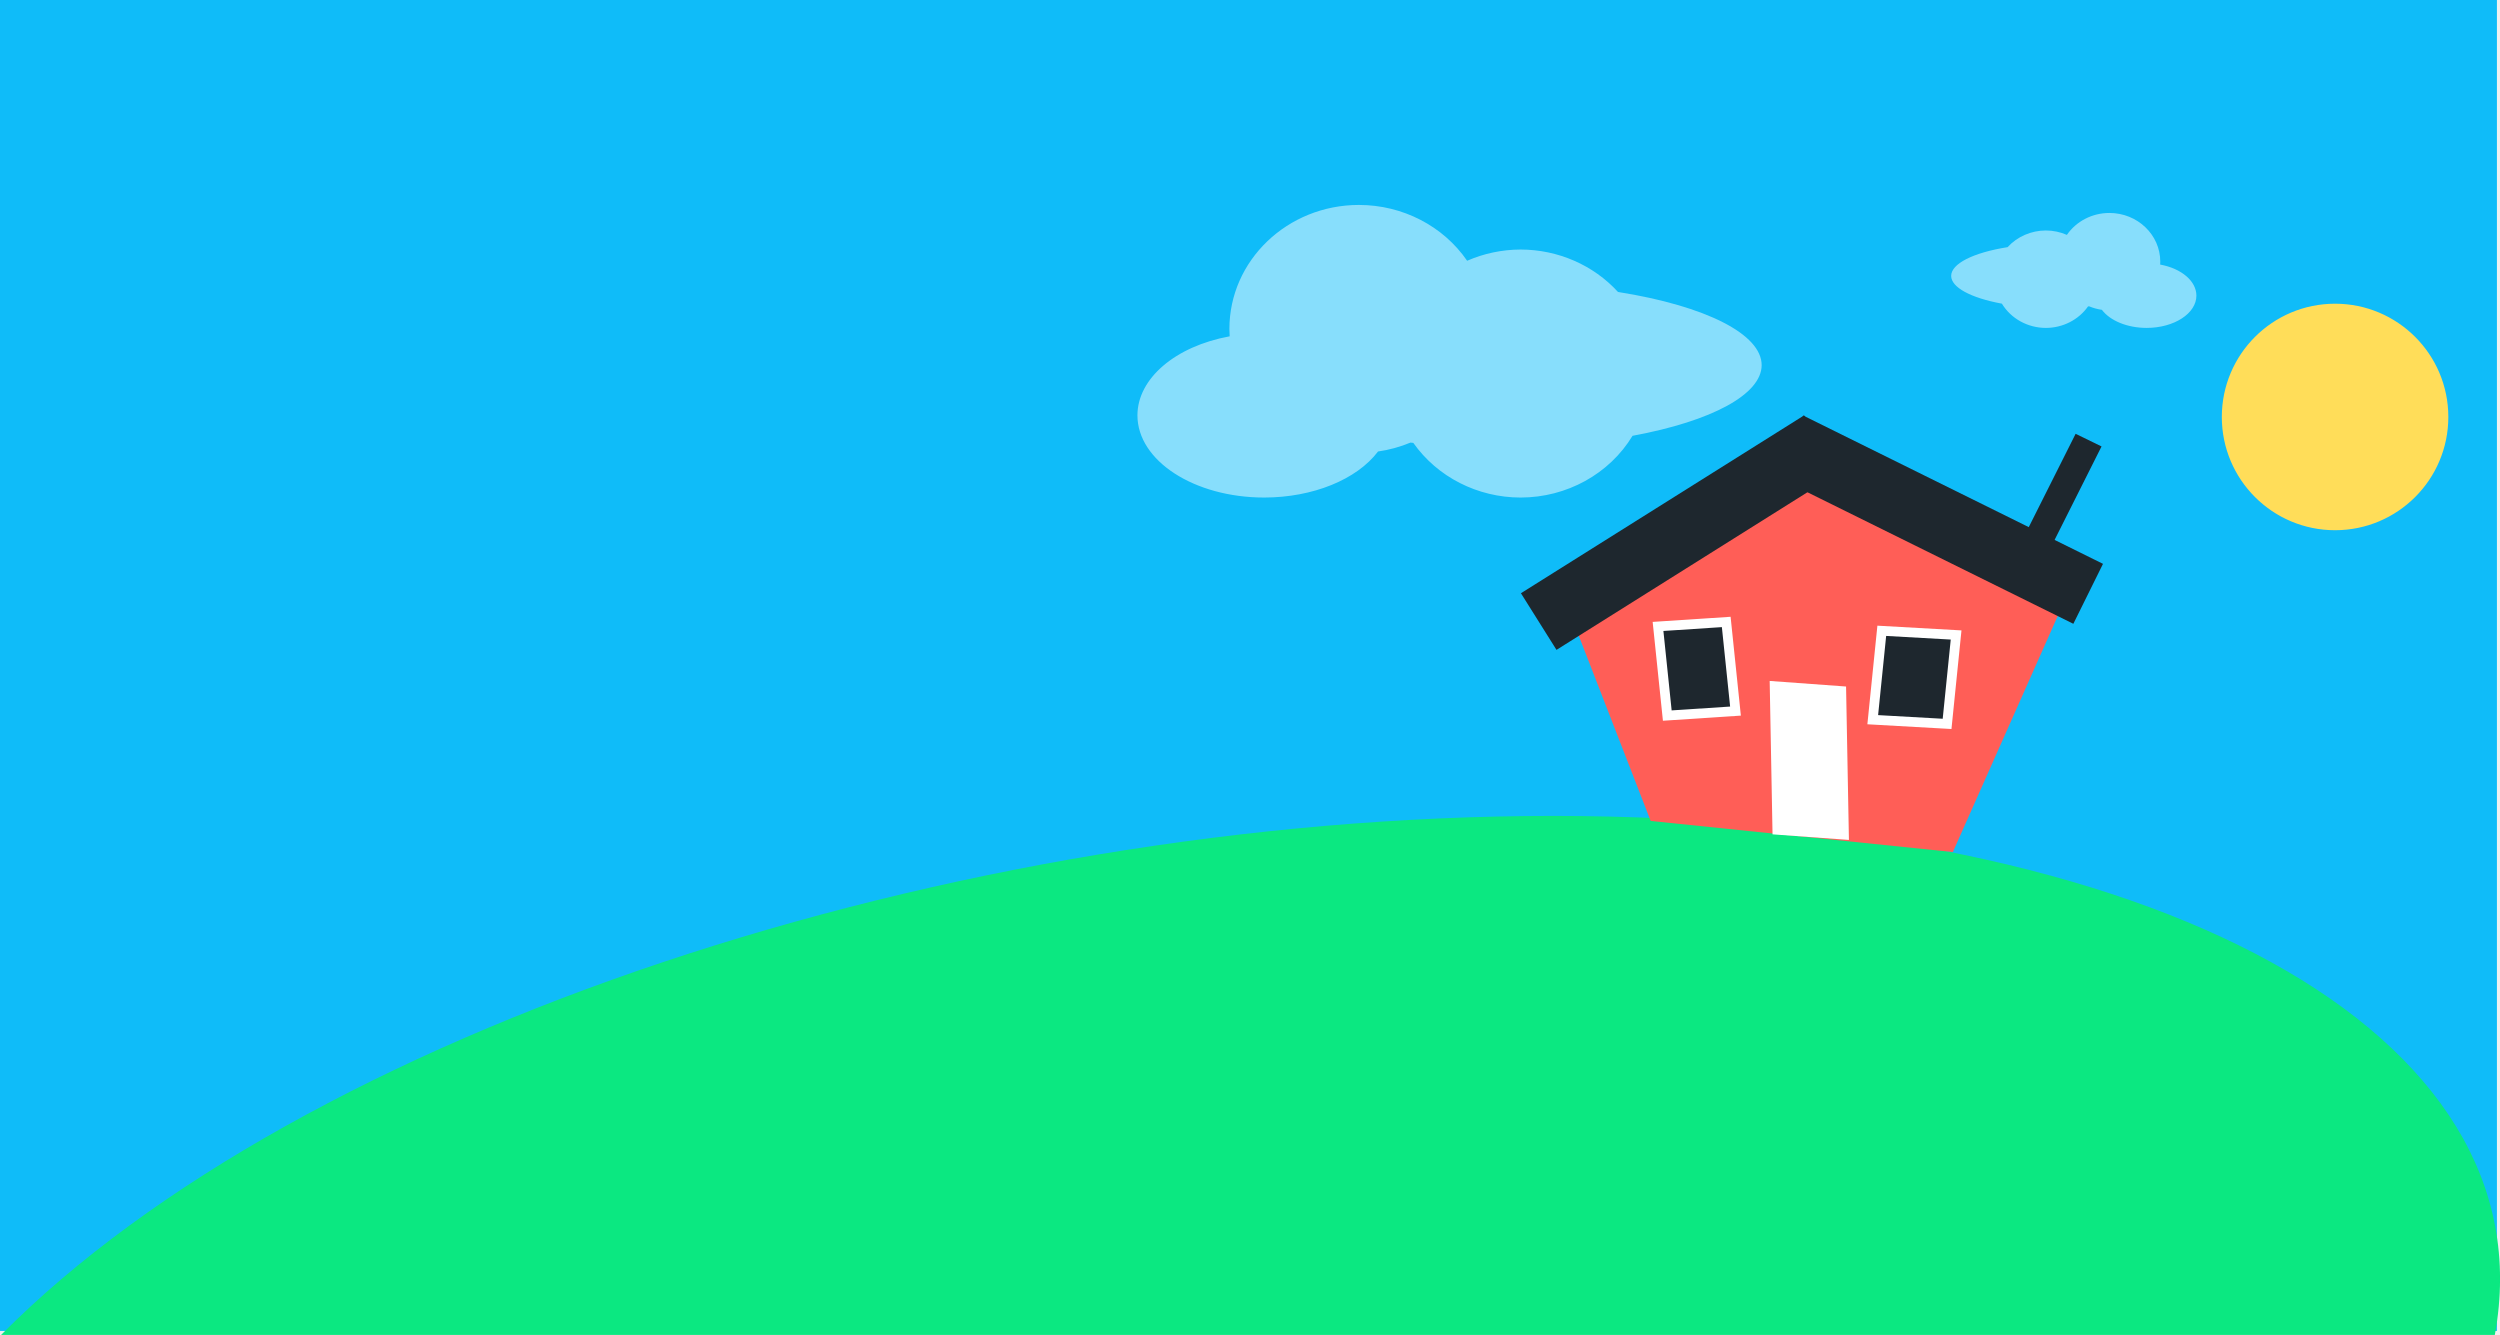
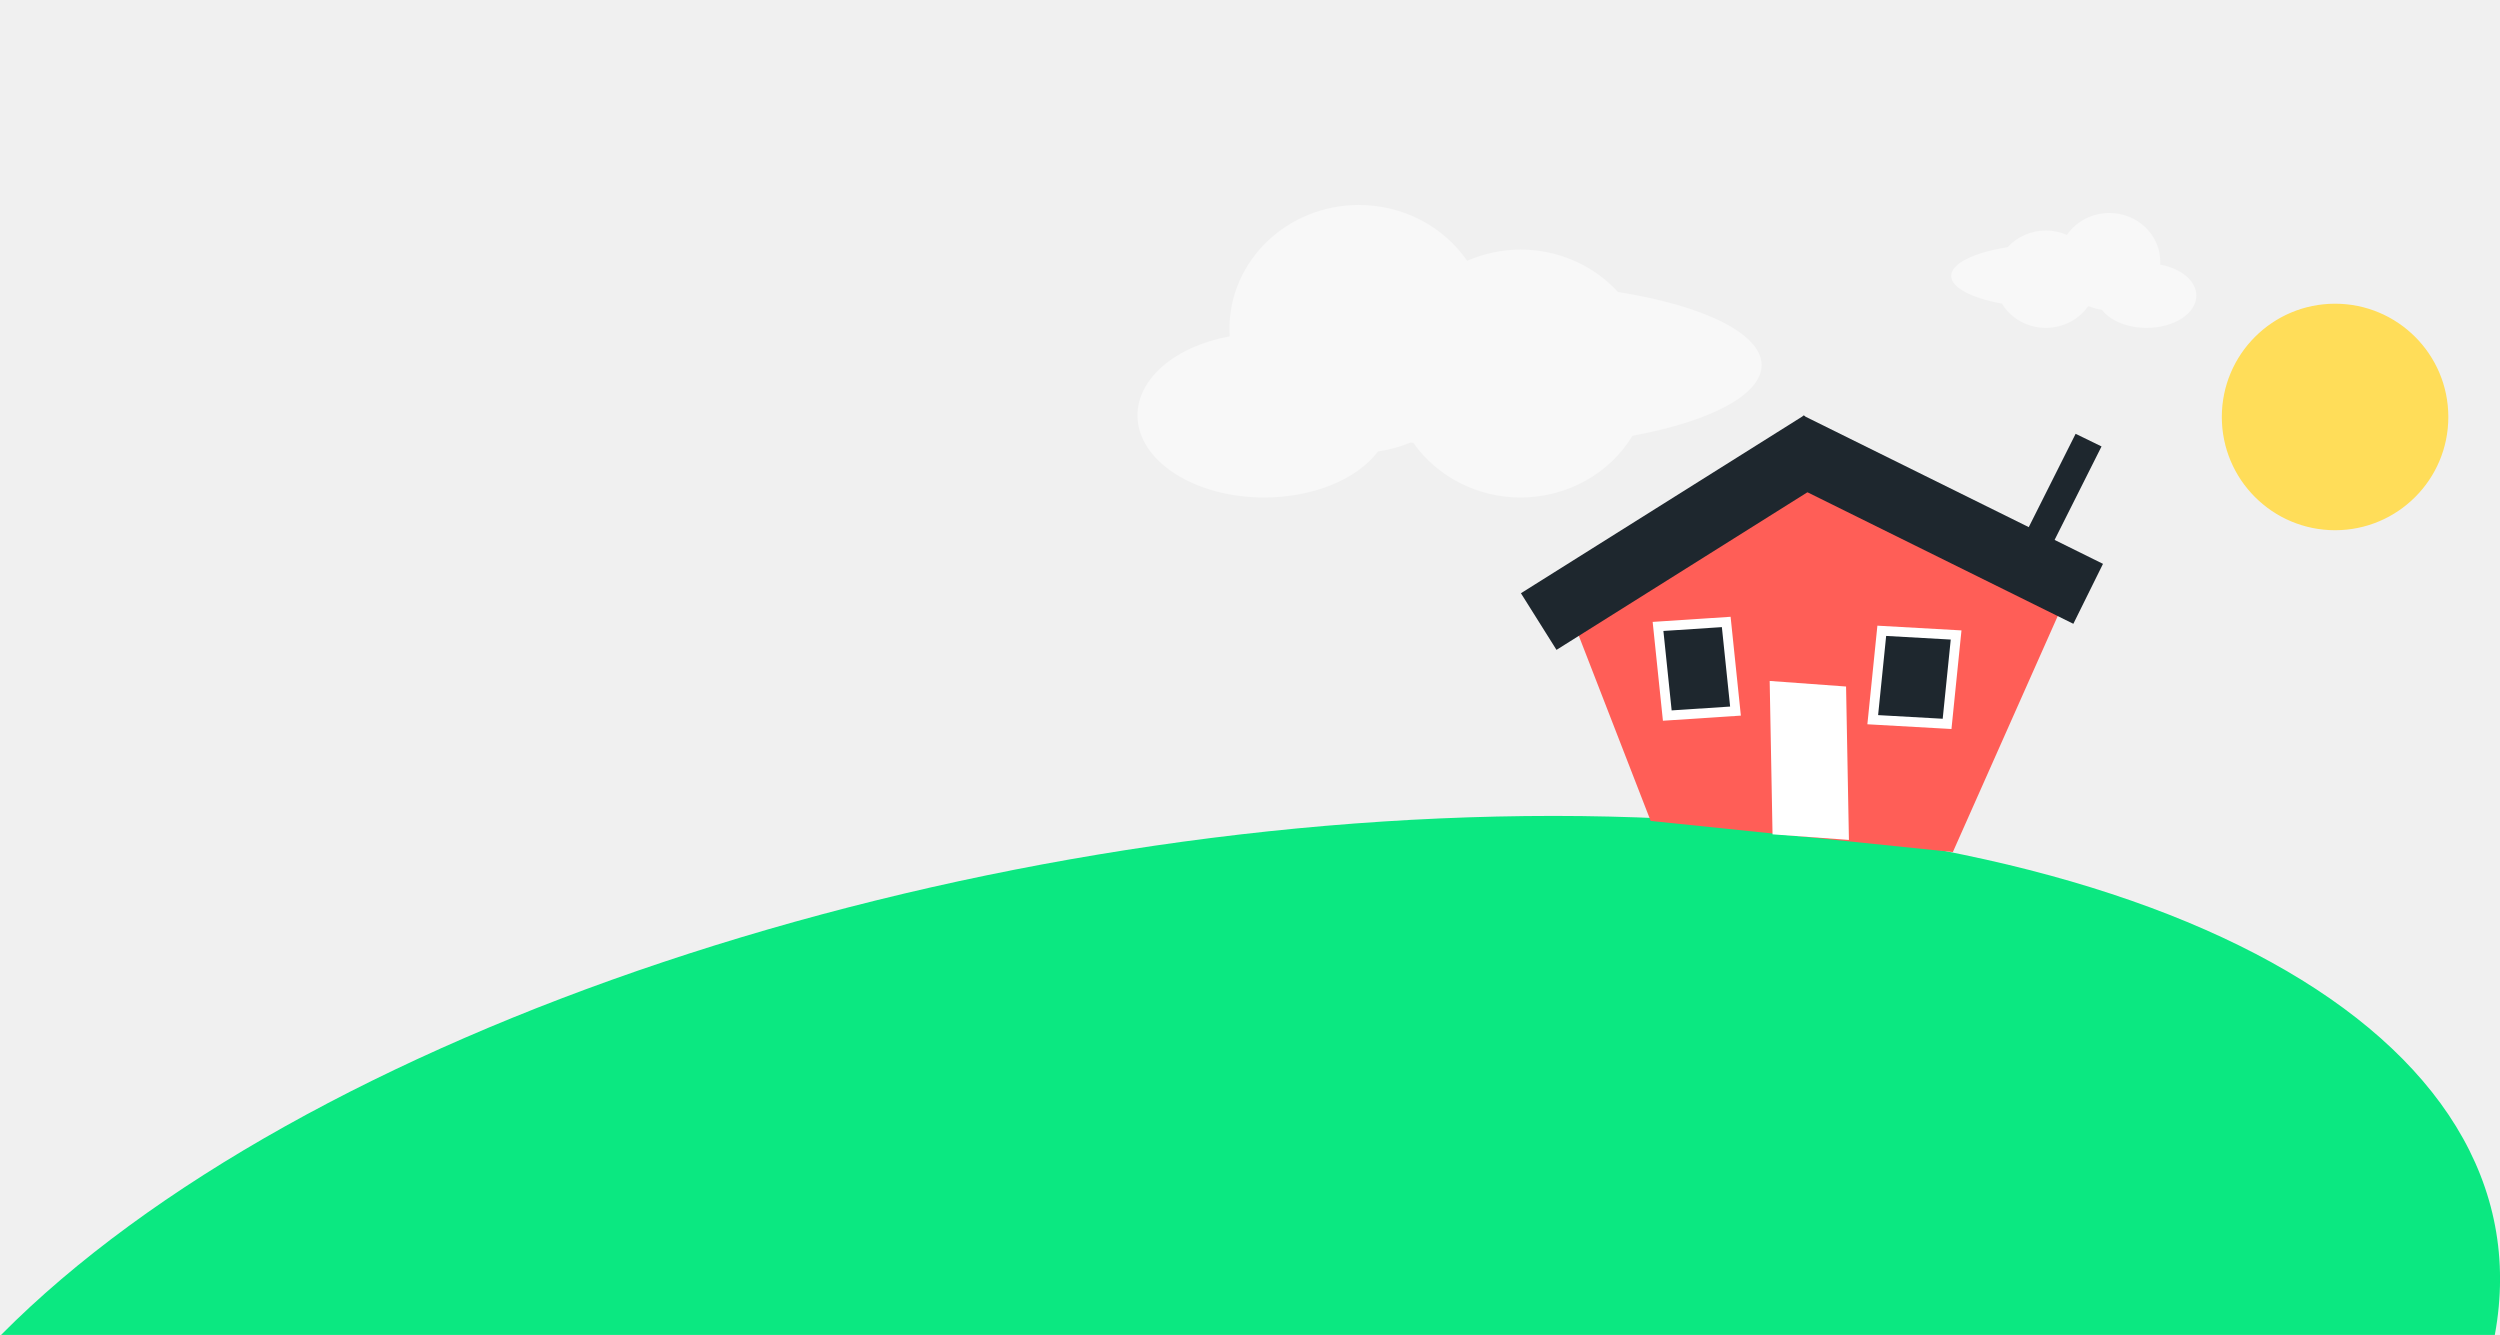
<svg xmlns="http://www.w3.org/2000/svg" width="339.084mm" height="181.058mm" viewBox="0 0 339.084 181.058" version="1.1" id="svg8" preserveAspectRatio="none">
  <defs id="defs2" />
  <g id="layer1" transform="translate(-1.303481,-25.04249)">
-     <rect style="opacity:1;fill:#0fbcf9;fill-opacity:1;stroke:none;stroke-width:1.323;stroke-linecap:butt;stroke-linejoin:miter;stroke-miterlimit:4;stroke-dasharray:none;stroke-dashoffset:1;stroke-opacity:1;paint-order:normal" id="rect1434" width="338.667" height="180.523" x="1.303" y="25.042" />
    <path id="path1436" d="m 185.627,52.839 a 17.576,16.82 0 0 0 -17.576,16.82 17.576,16.82 0 0 0 0.037,0.999 17.198,11.15 0 0 0 -12.51,10.718 17.198,11.15 0 0 0 17.198,11.15 17.198,11.15 0 0 0 15.433,-6.245 17.576,16.82 0 0 0 4.404,-1.209 35.719,11.15 0 0 0 0.384,0.04 17.576,16.82 0 0 0 14.553,7.415 17.576,16.82 0 0 0 15.18,-8.375 35.719,11.15 0 0 0 17.514,-9.578 35.719,11.15 0 0 0 -19.487,-9.932 17.576,16.82 0 0 0 -13.207,-5.754 17.576,16.82 0 0 0 -7.254,1.522 17.576,16.82 0 0 0 -14.668,-7.57 z" style="opacity:0.5;fill:#ffffff;fill-opacity:1;stroke:none;stroke-width:1.323;stroke-linecap:butt;stroke-linejoin:miter;stroke-miterlimit:4;stroke-dasharray:none;stroke-dashoffset:1;stroke-opacity:1;paint-order:normal" />
    <path id="path1438" d="M 212.022,135.708 A 83.427,182.637 79.869 0 0 1.45,206.1 H 339.685 A 83.427,182.637 79.869 0 0 212.022,135.708 Z" style="opacity:1;fill:#0be881;fill-opacity:1;stroke:none;stroke-width:1.323;stroke-linecap:butt;stroke-linejoin:miter;stroke-miterlimit:4;stroke-dasharray:none;stroke-dashoffset:1;stroke-opacity:1;paint-order:normal" />
    <path style="opacity:0.5;fill:#ffffff;fill-opacity:1;stroke:none;stroke-width:1.323;stroke-linecap:butt;stroke-linejoin:miter;stroke-miterlimit:4;stroke-dasharray:none;stroke-dashoffset:1;stroke-opacity:1;paint-order:normal" d="m 287.404,53.926 a 6.905,6.608 0 0 1 6.905,6.608 6.905,6.608 0 0 1 -0.015,0.393 6.756,4.38 0 0 1 4.915,4.211 6.756,4.38 0 0 1 -6.756,4.38 6.756,4.38 0 0 1 -6.063,-2.453 6.905,6.608 0 0 1 -1.73,-0.475 14.032,4.38 0 0 1 -0.151,0.016 6.905,6.608 0 0 1 -5.717,2.913 6.905,6.608 0 0 1 -5.964,-3.29 14.032,4.38 0 0 1 -6.881,-3.763 14.032,4.38 0 0 1 7.656,-3.902 6.905,6.608 0 0 1 5.189,-2.261 6.905,6.608 0 0 1 2.85,0.598 6.905,6.608 0 0 1 5.763,-2.974 z" id="path1440" />
    <path id="path1442" d="m 225.19,136.392 -12.538,-32.304 33.857,-16.949 36.023,16.662 -16.356,36.81 z" style="fill:#ff5e57;fill-opacity:1;stroke:none;stroke-width:0.265px;stroke-linecap:butt;stroke-linejoin:miter;stroke-opacity:1" />
    <rect transform="rotate(-32.13294)" y="199.759" x="119.676" height="9.071" width="45.357" id="rect1444" style="opacity:1;fill:#1e272e;fill-opacity:1;stroke:none;stroke-width:1.323;stroke-linecap:butt;stroke-linejoin:miter;stroke-miterlimit:4;stroke-dasharray:none;stroke-dashoffset:1;stroke-opacity:1;paint-order:normal" />
    <rect style="opacity:1;fill:#1e272e;fill-opacity:1;stroke:none;stroke-width:1.323;stroke-linecap:butt;stroke-linejoin:miter;stroke-miterlimit:4;stroke-dasharray:none;stroke-dashoffset:1;stroke-opacity:1;paint-order:normal" id="rect1446" width="45.357" height="9.071" x="256.49" y="26.985" transform="matrix(0.8963262,0.4433952,0.4433952,-0.8963262,0,0)" />
    <rect style="opacity:1;fill:#ffffff;fill-opacity:1;stroke:#ffffff;stroke-width:1.326;stroke-linecap:butt;stroke-linejoin:miter;stroke-miterlimit:4;stroke-dasharray:none;stroke-dashoffset:1;stroke-opacity:1;paint-order:normal" id="rect1448" width="19.484" height="9.063" x="-120.087" y="240.766" transform="matrix(-0.01865864,-0.9998259,0.9973467,0.07279735,0,0)" />
    <rect style="opacity:1;fill:#1e272e;fill-opacity:1;stroke:#ffffff;stroke-width:1.324;stroke-linecap:butt;stroke-linejoin:miter;stroke-miterlimit:4;stroke-dasharray:none;stroke-dashoffset:1;stroke-opacity:1;paint-order:normal" id="rect1450" width="12.119" height="10.099" x="-108.233" y="266.671" transform="matrix(0.1010747,-0.9948788,0.9984213,0.05616925,0,0)" />
    <rect transform="matrix(-0.1032823,-0.9946521,0.997851,-0.06552308,0,0)" y="213.77" x="-136.836" height="9.271" width="12.155" id="rect1452" style="opacity:1;fill:#1e272e;fill-opacity:1;stroke:#ffffff;stroke-width:1.323;stroke-linecap:butt;stroke-linejoin:miter;stroke-miterlimit:4;stroke-dasharray:none;stroke-dashoffset:1;stroke-opacity:1;paint-order:normal" />
    <ellipse ry="14.7" rx="14.7" cy="81.597" cx="318.018" id="ellipse1454" style="opacity:1;fill:#ffdd59;fill-opacity:1;stroke:#ffdd59;stroke-width:1.323;stroke-linecap:butt;stroke-linejoin:miter;stroke-miterlimit:4;stroke-dasharray:none;stroke-dashoffset:1;stroke-opacity:1;paint-order:normal" />
    <rect transform="matrix(-0.4487982,0.8936331,0.8989625,0.4380256,0,0)" y="290.411" x="-48.483" height="3.909" width="19.367" id="rect1456" style="opacity:1;fill:#1e272e;fill-opacity:1;stroke:none;stroke-width:1.323;stroke-linecap:butt;stroke-linejoin:miter;stroke-miterlimit:4;stroke-dasharray:none;stroke-dashoffset:1;stroke-opacity:1;paint-order:normal" />
  </g>
</svg>
